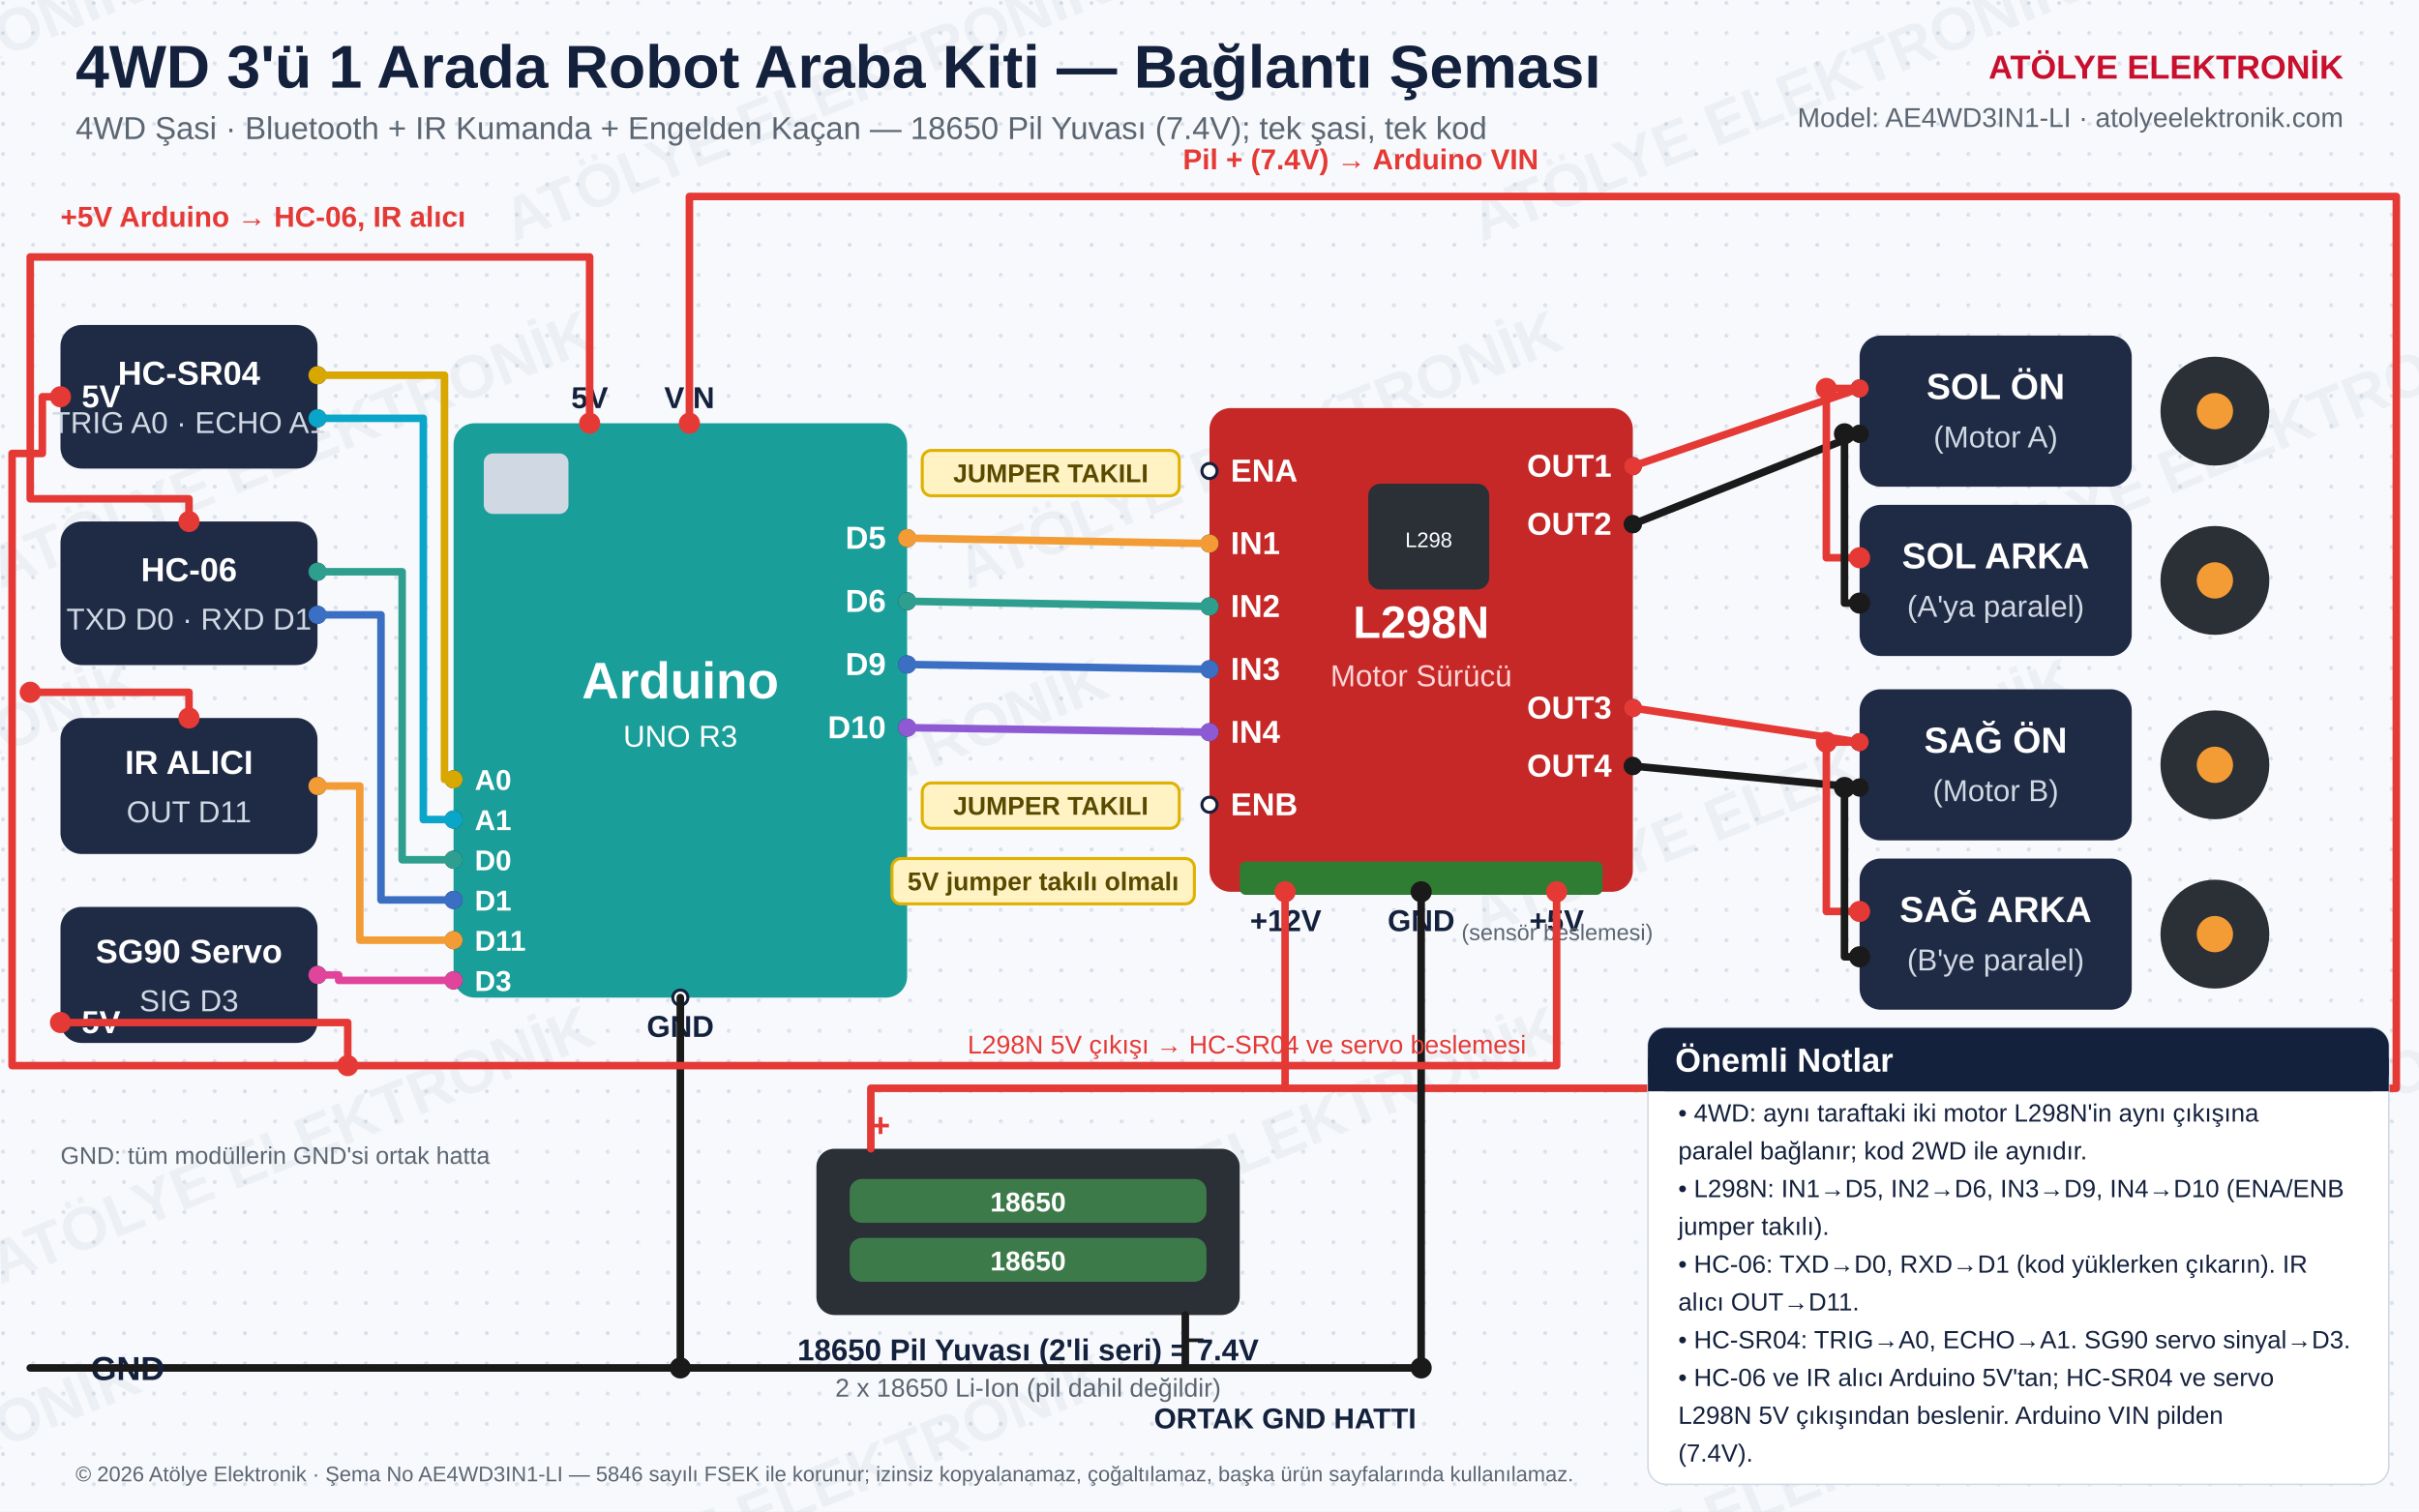
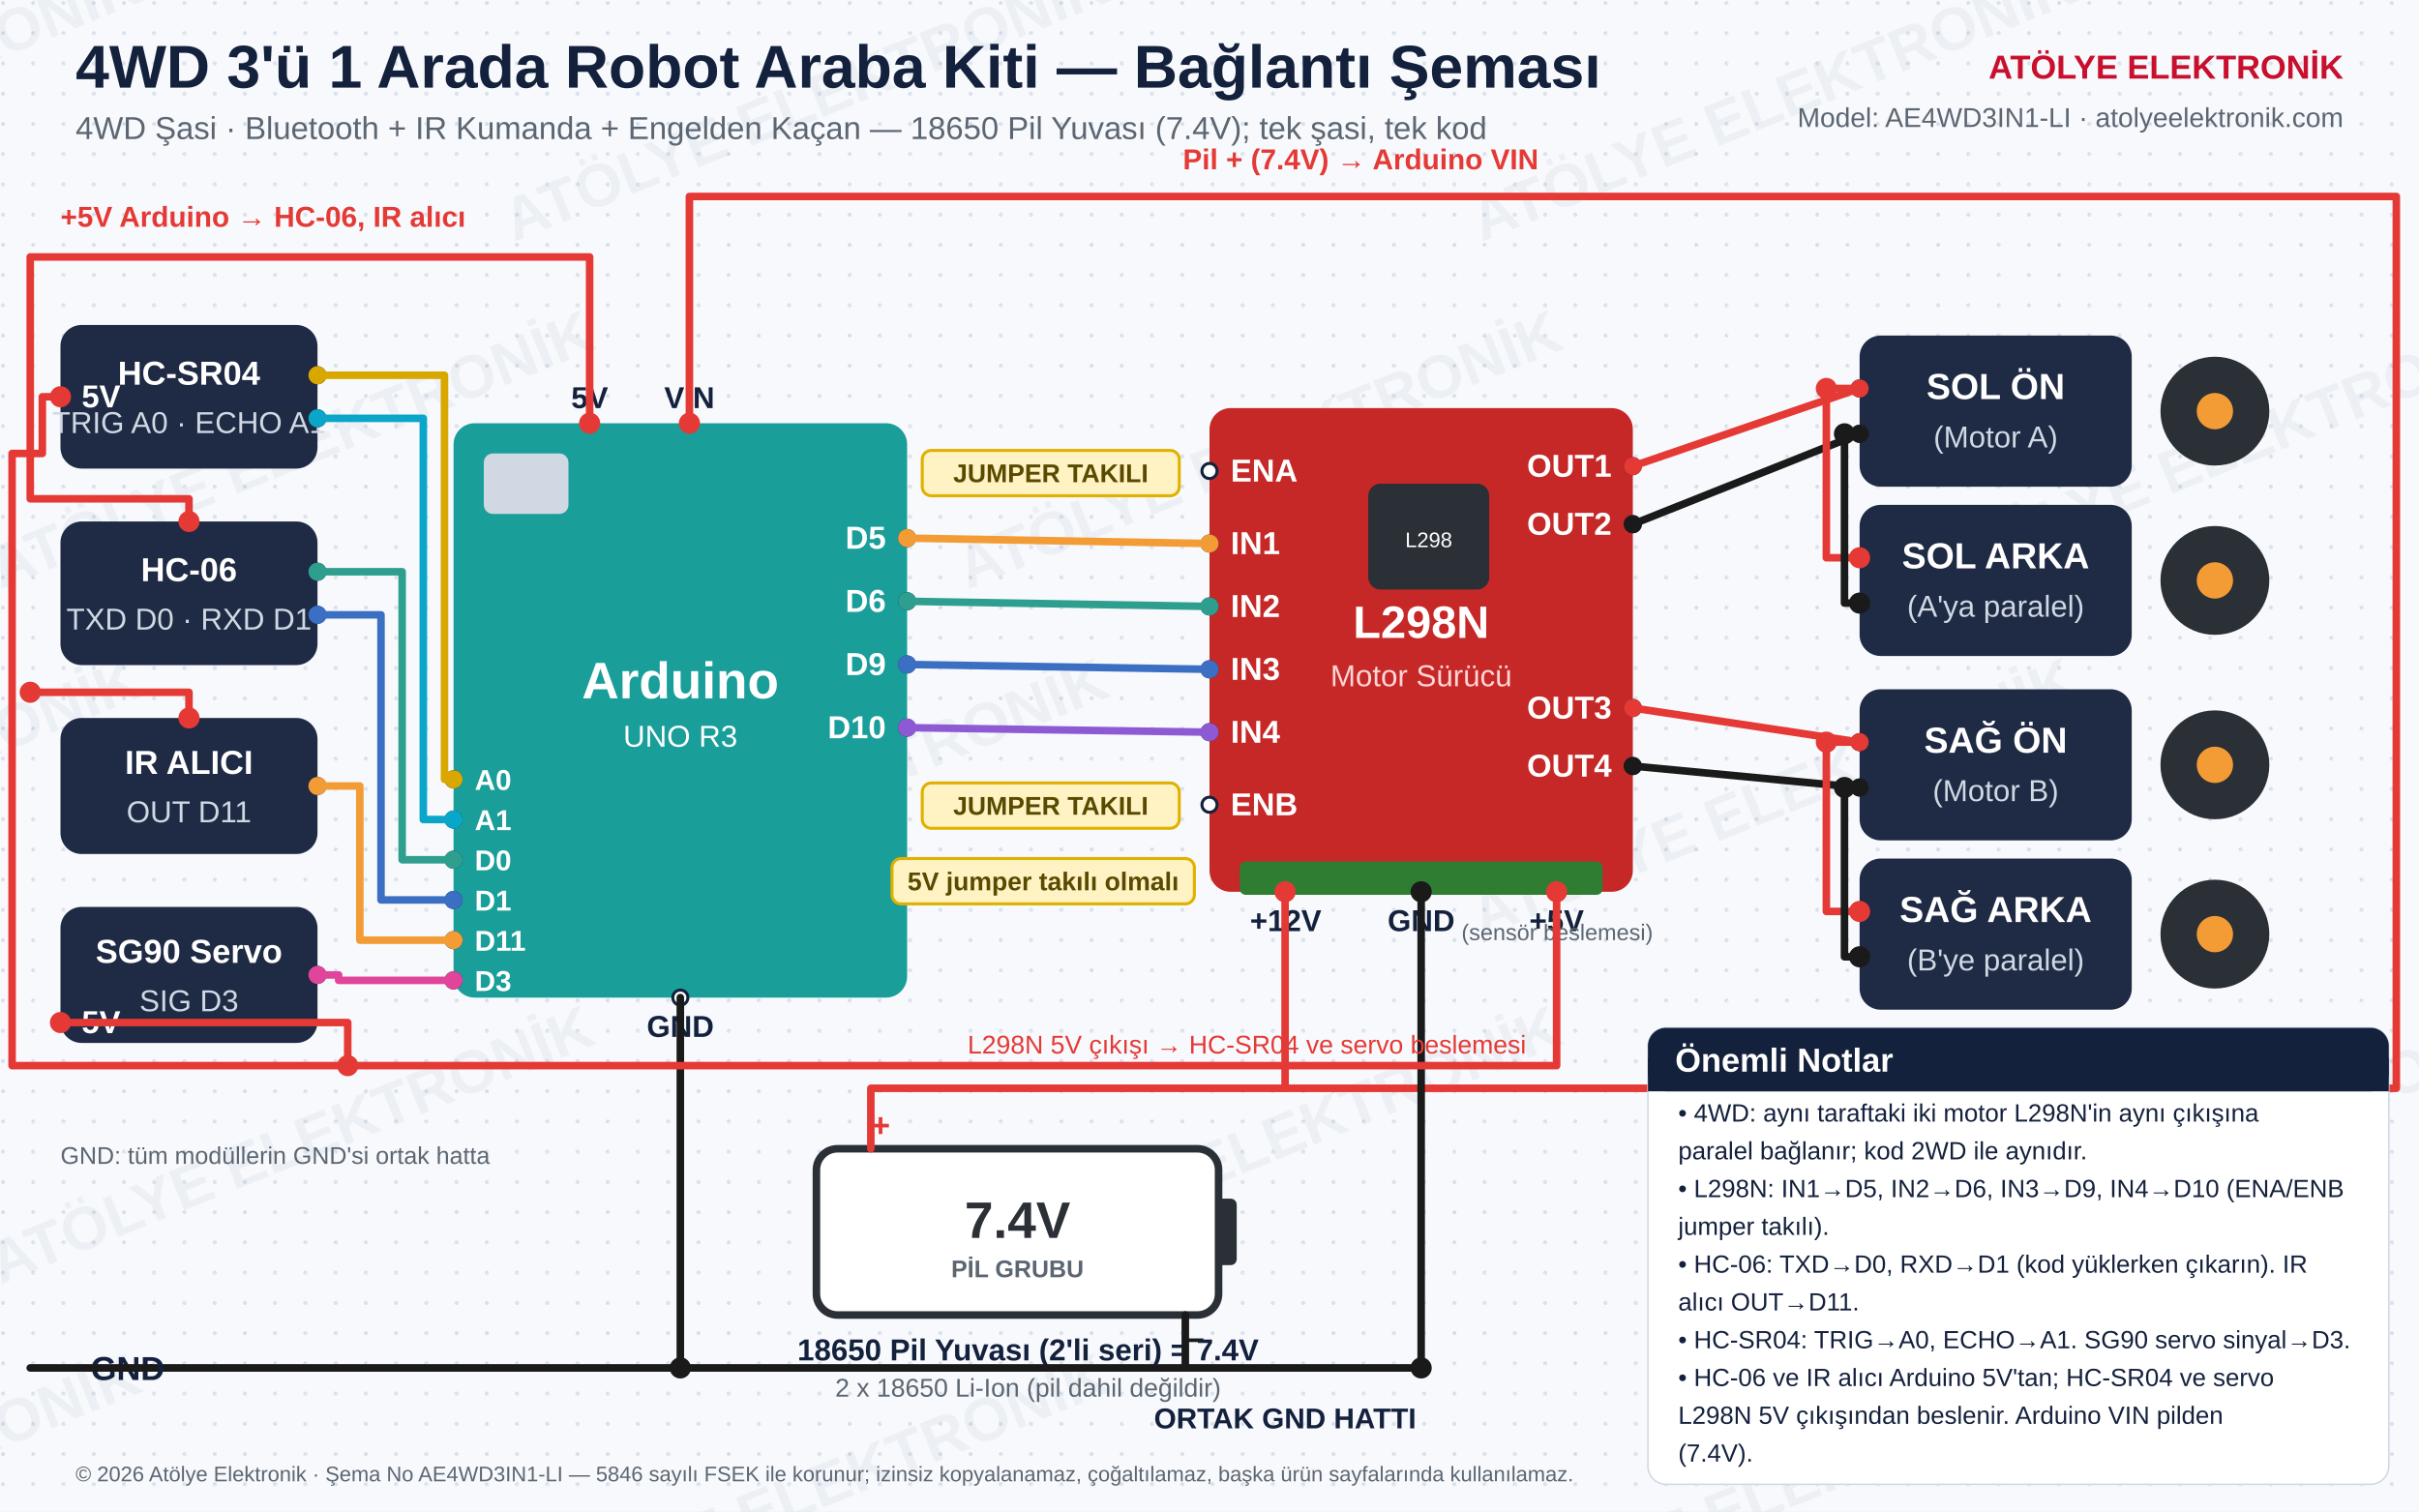
<svg xmlns="http://www.w3.org/2000/svg" width="1600" height="1000" viewBox="0 0 1600 1000" font-family="Segoe UI, Arial, sans-serif">
  <defs>
    <pattern id="dots" width="20" height="20" patternUnits="userSpaceOnUse">
      <circle cx="2" cy="2" r="1.3" fill="#d6dde8" />
    </pattern>
  </defs>
  <rect width="1600" height="1000" fill="#f7f9fc" />
  <rect width="1600" height="1000" fill="url(#dots)" />
  <g opacity="0.045" font-weight="800" font-size="40" fill="#003360">
    <text x="-300" y="160" transform="rotate(-22 -300 160)">ATÖLYE ELEKTRONİK</text>
    <text x="340" y="160" transform="rotate(-22 340 160)">ATÖLYE ELEKTRONİK</text>
    <text x="980" y="160" transform="rotate(-22 980 160)">ATÖLYE ELEKTRONİK</text>
    <text x="1620" y="160" transform="rotate(-22 1620 160)">ATÖLYE ELEKTRONİK</text>
    <text x="0" y="390" transform="rotate(-22 0 390)">ATÖLYE ELEKTRONİK</text>
    <text x="640" y="390" transform="rotate(-22 640 390)">ATÖLYE ELEKTRONİK</text>
    <text x="1280" y="390" transform="rotate(-22 1280 390)">ATÖLYE ELEKTRONİK</text>
    <text x="-300" y="620" transform="rotate(-22 -300 620)">ATÖLYE ELEKTRONİK</text>
    <text x="340" y="620" transform="rotate(-22 340 620)">ATÖLYE ELEKTRONİK</text>
    <text x="980" y="620" transform="rotate(-22 980 620)">ATÖLYE ELEKTRONİK</text>
    <text x="1620" y="620" transform="rotate(-22 1620 620)">ATÖLYE ELEKTRONİK</text>
    <text x="0" y="850" transform="rotate(-22 0 850)">ATÖLYE ELEKTRONİK</text>
    <text x="640" y="850" transform="rotate(-22 640 850)">ATÖLYE ELEKTRONİK</text>
    <text x="1280" y="850" transform="rotate(-22 1280 850)">ATÖLYE ELEKTRONİK</text>
    <text x="-300" y="1080" transform="rotate(-22 -300 1080)">ATÖLYE ELEKTRONİK</text>
    <text x="340" y="1080" transform="rotate(-22 340 1080)">ATÖLYE ELEKTRONİK</text>
    <text x="980" y="1080" transform="rotate(-22 980 1080)">ATÖLYE ELEKTRONİK</text>
    <text x="1620" y="1080" transform="rotate(-22 1620 1080)">ATÖLYE ELEKTRONİK</text>
  </g>
  <text x="50" y="58" font-size="40" font-weight="800" fill="#14213d">4WD 3'ü 1 Arada Robot Araba Kiti — Bağlantı Şeması</text>
  <text x="50" y="92" font-size="21" fill="#5c6672">4WD Şasi · Bluetooth + IR Kumanda + Engelden Kaçan — 18650 Pil Yuvası (7.4V); tek şasi, tek kod</text>
  <text x="1550" y="52" text-anchor="end" font-size="22" font-weight="800" fill="#c8102e">ATÖLYE ELEKTRONİK</text>
  <text x="1550" y="84" text-anchor="end" font-size="18" fill="#5c6672">Model: AE4WD3IN1-LI · atolyeelektronik.com</text>
  <rect x="300" y="280" width="300" height="380" rx="14" fill="#1a9e9a" />
  <text x="450.0" y="462.0" text-anchor="middle" font-size="34" font-weight="700" fill="#fff">Arduino</text>
  <text x="450.0" y="494.0" text-anchor="middle" font-size="20" fill="#ffffff">UNO R3</text>
  <text x="586" y="363.0" text-anchor="end" font-size="21" font-weight="700" fill="#fff">D5</text>
  <circle cx="600" cy="356.0" r="5" fill="#fff" stroke="#14213d" stroke-width="2" />
  <text x="586" y="404.8" text-anchor="end" font-size="21" font-weight="700" fill="#fff">D6</text>
  <circle cx="600" cy="397.8" r="5" fill="#fff" stroke="#14213d" stroke-width="2" />
  <text x="586" y="446.6" text-anchor="end" font-size="21" font-weight="700" fill="#fff">D9</text>
  <circle cx="600" cy="439.6" r="5" fill="#fff" stroke="#14213d" stroke-width="2" />
  <text x="586" y="488.4" text-anchor="end" font-size="21" font-weight="700" fill="#fff">D10</text>
  <circle cx="600" cy="481.4" r="5" fill="#fff" stroke="#14213d" stroke-width="2" />
  <text x="390.0" y="270" text-anchor="middle" font-size="20" font-weight="700" fill="#14213d">5V</text>
  <circle cx="390.0" cy="280" r="5" fill="#fff" stroke="#14213d" stroke-width="2" />
  <text x="456.0" y="270" text-anchor="middle" font-size="20" font-weight="700" fill="#14213d">VIN</text>
  <circle cx="456.0" cy="280" r="5" fill="#fff" stroke="#14213d" stroke-width="2" />
  <text x="450.0" y="686" text-anchor="middle" font-size="20" font-weight="700" fill="#14213d">GND</text>
  <circle cx="450.0" cy="660" r="5" fill="#fff" stroke="#14213d" stroke-width="2" />
  <rect x="320" y="300" width="56" height="40" rx="6" fill="#cfd8e3" />
  <rect x="800" y="270" width="280" height="320" rx="14" fill="#c62828" />
  <text x="940.0" y="422.0" text-anchor="middle" font-size="30" font-weight="700" fill="#fff">L298N</text>
  <text x="940.0" y="454.0" text-anchor="middle" font-size="20" fill="#ffd5d5">Motor Sürücü</text>
  <text x="814" y="318.6" font-size="21" font-weight="700" fill="#fff">ENA</text>
  <circle cx="800" cy="311.6" r="5" fill="#fff" stroke="#14213d" stroke-width="2" />
  <text x="814" y="366.6" font-size="21" font-weight="700" fill="#fff">IN1</text>
  <circle cx="800" cy="359.6" r="5" fill="#fff" stroke="#14213d" stroke-width="2" />
  <text x="814" y="408.2" font-size="21" font-weight="700" fill="#fff">IN2</text>
  <circle cx="800" cy="401.2" r="5" fill="#fff" stroke="#14213d" stroke-width="2" />
  <text x="814" y="449.8" font-size="21" font-weight="700" fill="#fff">IN3</text>
  <circle cx="800" cy="442.8" r="5" fill="#fff" stroke="#14213d" stroke-width="2" />
  <text x="814" y="491.4" font-size="21" font-weight="700" fill="#fff">IN4</text>
  <circle cx="800" cy="484.4" r="5" fill="#fff" stroke="#14213d" stroke-width="2" />
  <text x="814" y="539.4" font-size="21" font-weight="700" fill="#fff">ENB</text>
  <circle cx="800" cy="532.4" r="5" fill="#fff" stroke="#14213d" stroke-width="2" />
  <text x="1066" y="315.4" text-anchor="end" font-size="21" font-weight="700" fill="#fff">OUT1</text>
  <circle cx="1080" cy="308.4" r="5" fill="#fff" stroke="#14213d" stroke-width="2" />
  <text x="1066" y="353.8" text-anchor="end" font-size="21" font-weight="700" fill="#fff">OUT2</text>
  <circle cx="1080" cy="346.8" r="5" fill="#fff" stroke="#14213d" stroke-width="2" />
  <text x="1066" y="475.4" text-anchor="end" font-size="21" font-weight="700" fill="#fff">OUT3</text>
  <circle cx="1080" cy="468.4" r="5" fill="#fff" stroke="#14213d" stroke-width="2" />
  <text x="1066" y="513.8" text-anchor="end" font-size="21" font-weight="700" fill="#fff">OUT4</text>
  <circle cx="1080" cy="506.8" r="5" fill="#fff" stroke="#14213d" stroke-width="2" />
  <text x="850.4" y="616" text-anchor="middle" font-size="20" font-weight="700" fill="#14213d">+12V</text>
  <circle cx="850.4" cy="590" r="5" fill="#fff" stroke="#14213d" stroke-width="2" />
  <text x="940.0" y="616" text-anchor="middle" font-size="20" font-weight="700" fill="#14213d">GND</text>
  <circle cx="940.0" cy="590" r="5" fill="#fff" stroke="#14213d" stroke-width="2" />
  <text x="1029.6" y="616" text-anchor="middle" font-size="20" font-weight="700" fill="#14213d">+5V</text>
  <circle cx="1029.6" cy="590" r="5" fill="#fff" stroke="#14213d" stroke-width="2" />
  <rect x="905" y="320" width="80" height="70" rx="8" fill="#2b2f36" />
  <text x="945" y="362" text-anchor="middle" font-size="14" fill="#fff">L298</text>
  <rect x="820" y="570" width="240" height="22" rx="4" fill="#2e7d32" />
  <rect x="610" y="298" width="170" height="30" rx="6" fill="#fff3c4" stroke="#e0b100" stroke-width="2" />
  <text x="695.0" y="319" text-anchor="middle" font-size="17" font-weight="700" fill="#5a4a00">JUMPER TAKILI</text>
  <rect x="610" y="518" width="170" height="30" rx="6" fill="#fff3c4" stroke="#e0b100" stroke-width="2" />
  <text x="695.0" y="539" text-anchor="middle" font-size="17" font-weight="700" fill="#5a4a00">JUMPER TAKILI</text>
  <rect x="590" y="568" width="200" height="30" rx="6" fill="#fff3c4" stroke="#e0b100" stroke-width="2" />
  <text x="690.0" y="589" text-anchor="middle" font-size="17" font-weight="700" fill="#5a4a00">5V jumper takılı olmalı</text>
  <text x="1030" y="622" text-anchor="middle" font-size="15" font-weight="500" fill="#5c6672">(sensör beslemesi)</text>
  <rect x="1230" y="222" width="180" height="100" rx="14" fill="#1f2a44" />
  <text x="1320.0" y="264.0" text-anchor="middle" font-size="24" font-weight="700" fill="#fff">SOL ÖN</text>
  <text x="1320.0" y="296.0" text-anchor="middle" font-size="20" fill="#cfd8e3">(Motor A)</text>
  <text x="1244" y="264.0" font-size="21" font-weight="700" fill="#fff" />
  <circle cx="1230" cy="257.0" r="5" fill="#fff" stroke="#14213d" stroke-width="2" />
  <text x="1244" y="294.0" font-size="21" font-weight="700" fill="#fff"> </text>
  <circle cx="1230" cy="287.0" r="5" fill="#fff" stroke="#14213d" stroke-width="2" />
  <circle cx="1465" cy="272" r="36" fill="#2b2f36" />
  <circle cx="1465" cy="272" r="12" fill="#f39c35" />
  <rect x="1230" y="334" width="180" height="100" rx="14" fill="#1f2a44" />
  <text x="1320.0" y="376.0" text-anchor="middle" font-size="24" font-weight="700" fill="#fff">SOL ARKA</text>
  <text x="1320.0" y="408.0" text-anchor="middle" font-size="20" fill="#cfd8e3">(A'ya paralel)</text>
  <text x="1244" y="376.0" font-size="21" font-weight="700" fill="#fff" />
  <circle cx="1230" cy="369.0" r="5" fill="#fff" stroke="#14213d" stroke-width="2" />
  <text x="1244" y="406.0" font-size="21" font-weight="700" fill="#fff"> </text>
  <circle cx="1230" cy="399.0" r="5" fill="#fff" stroke="#14213d" stroke-width="2" />
  <circle cx="1465" cy="384" r="36" fill="#2b2f36" />
  <circle cx="1465" cy="384" r="12" fill="#f39c35" />
  <rect x="1230" y="456" width="180" height="100" rx="14" fill="#1f2a44" />
  <text x="1320.0" y="498.0" text-anchor="middle" font-size="24" font-weight="700" fill="#fff">SAĞ ÖN</text>
  <text x="1320.0" y="530.0" text-anchor="middle" font-size="20" fill="#cfd8e3">(Motor B)</text>
  <text x="1244" y="498.0" font-size="21" font-weight="700" fill="#fff" />
  <circle cx="1230" cy="491.0" r="5" fill="#fff" stroke="#14213d" stroke-width="2" />
  <text x="1244" y="528.0" font-size="21" font-weight="700" fill="#fff"> </text>
  <circle cx="1230" cy="521.0" r="5" fill="#fff" stroke="#14213d" stroke-width="2" />
  <circle cx="1465" cy="506" r="36" fill="#2b2f36" />
  <circle cx="1465" cy="506" r="12" fill="#f39c35" />
  <rect x="1230" y="568" width="180" height="100" rx="14" fill="#1f2a44" />
  <text x="1320.0" y="610.0" text-anchor="middle" font-size="24" font-weight="700" fill="#fff">SAĞ ARKA</text>
  <text x="1320.0" y="642.0" text-anchor="middle" font-size="20" fill="#cfd8e3">(B'ye paralel)</text>
  <text x="1244" y="610.0" font-size="21" font-weight="700" fill="#fff" />
  <circle cx="1230" cy="603.0" r="5" fill="#fff" stroke="#14213d" stroke-width="2" />
  <text x="1244" y="640.0" font-size="21" font-weight="700" fill="#fff"> </text>
  <circle cx="1230" cy="633.0" r="5" fill="#fff" stroke="#14213d" stroke-width="2" />
  <circle cx="1465" cy="618" r="36" fill="#2b2f36" />
  <circle cx="1465" cy="618" r="12" fill="#f39c35" />
-   <rect x="540" y="760" width="280" height="110" rx="12" fill="#2b2f36" />
-   <rect x="562" y="780.0" width="236" height="29.0" rx="8" fill="#3d7a4a" />
-   <text x="680.0" y="801.5" text-anchor="middle" font-size="18" font-weight="700" fill="#fff">18650</text>
-   <rect x="562" y="819.0" width="236" height="29.0" rx="8" fill="#3d7a4a" />
-   <text x="680.0" y="840.5" text-anchor="middle" font-size="18" font-weight="700" fill="#fff">18650</text>
+   <rect x="540" y="760" width="266" height="110" rx="14" fill="#fff" stroke="#2b2f36" stroke-width="5" />
+   <rect x="804" y="793.0" width="14" height="44.0" rx="4" fill="#2b2f36" />
+   <text x="673.0" y="819.0" text-anchor="middle" font-size="34" font-weight="800" fill="#2b2f36">7.4V</text>
+   <text x="673.0" y="845.0" text-anchor="middle" font-size="16" font-weight="700" fill="#5c6672">PİL GRUBU</text>
  <text x="576" y="752" font-size="22" font-weight="700" fill="#e53935">+</text>
  <text x="784" y="894" font-size="22" font-weight="700" fill="#1a1a1a">−</text>
  <text x="680.0" y="900" text-anchor="middle" font-size="20" font-weight="700" fill="#14213d">18650 Pil Yuvası (2'li seri) = 7.4V</text>
  <text x="680.0" y="924" text-anchor="middle" font-size="17" fill="#5c6672">2 x 18650 Li-Ion (pil dahil değildir)</text>
  <path d="M 600 356.0 L 800 359.6" fill="none" stroke="#f39c35" stroke-width="5" stroke-linejoin="round" stroke-linecap="round" />
  <circle cx="600" cy="356.0" r="6" fill="#f39c35" />
  <circle cx="800" cy="359.6" r="6" fill="#f39c35" />
  <path d="M 600 397.8 L 800 401.2" fill="none" stroke="#2e9e8f" stroke-width="5" stroke-linejoin="round" stroke-linecap="round" />
  <circle cx="600" cy="397.8" r="6" fill="#2e9e8f" />
  <circle cx="800" cy="401.2" r="6" fill="#2e9e8f" />
  <path d="M 600 439.6 L 800 442.8" fill="none" stroke="#3b6fc4" stroke-width="5" stroke-linejoin="round" stroke-linecap="round" />
  <circle cx="600" cy="439.6" r="6" fill="#3b6fc4" />
  <circle cx="800" cy="442.8" r="6" fill="#3b6fc4" />
  <path d="M 600 481.4 L 800 484.4" fill="none" stroke="#8e5ad4" stroke-width="5" stroke-linejoin="round" stroke-linecap="round" />
  <circle cx="600" cy="481.4" r="6" fill="#8e5ad4" />
  <circle cx="800" cy="484.4" r="6" fill="#8e5ad4" />
  <path d="M 1080 308.4 L 1230 257.0" fill="none" stroke="#e53935" stroke-width="5" stroke-linejoin="round" stroke-linecap="round" />
  <circle cx="1080" cy="308.4" r="6" fill="#e53935" />
  <circle cx="1230" cy="257.0" r="6" fill="#e53935" />
  <path d="M 1080 346.8 L 1230 287.0" fill="none" stroke="#1a1a1a" stroke-width="5" stroke-linejoin="round" stroke-linecap="round" />
  <circle cx="1080" cy="346.8" r="6" fill="#1a1a1a" />
  <circle cx="1230" cy="287.0" r="6" fill="#1a1a1a" />
  <path d="M 1080 468.4 L 1230 491.0" fill="none" stroke="#e53935" stroke-width="5" stroke-linejoin="round" stroke-linecap="round" />
  <circle cx="1080" cy="468.4" r="6" fill="#e53935" />
  <circle cx="1230" cy="491.0" r="6" fill="#e53935" />
  <path d="M 1080 506.8 L 1230 521.0" fill="none" stroke="#1a1a1a" stroke-width="5" stroke-linejoin="round" stroke-linecap="round" />
  <circle cx="1080" cy="506.8" r="6" fill="#1a1a1a" />
  <circle cx="1230" cy="521.0" r="6" fill="#1a1a1a" />
  <path d="M 1230 257.0 L 1208 257.0 L 1208 369.0 L 1230 369.0" fill="none" stroke="#e53935" stroke-width="5" stroke-linejoin="round" stroke-linecap="round" />
  <circle cx="1230" cy="369.0" r="7" fill="#e53935" />
  <circle cx="1208" cy="257.0" r="7" fill="#e53935" />
  <path d="M 1230 287.0 L 1220 287.0 L 1220 399.0 L 1230 399.0" fill="none" stroke="#1a1a1a" stroke-width="5" stroke-linejoin="round" stroke-linecap="round" />
  <circle cx="1230" cy="399.0" r="7" fill="#1a1a1a" />
  <circle cx="1220" cy="287.0" r="7" fill="#1a1a1a" />
  <path d="M 1230 491.0 L 1208 491.0 L 1208 603.0 L 1230 603.0" fill="none" stroke="#e53935" stroke-width="5" stroke-linejoin="round" stroke-linecap="round" />
  <circle cx="1230" cy="603.0" r="7" fill="#e53935" />
  <circle cx="1208" cy="491.0" r="7" fill="#e53935" />
  <path d="M 1230 521.0 L 1220 521.0 L 1220 633.0 L 1230 633.0" fill="none" stroke="#1a1a1a" stroke-width="5" stroke-linejoin="round" stroke-linecap="round" />
  <circle cx="1230" cy="633.0" r="7" fill="#1a1a1a" />
  <circle cx="1220" cy="521.0" r="7" fill="#1a1a1a" />
  <path d="M 576 760 L 576 720 L 850 720 L 850 590" fill="none" stroke="#e53935" stroke-width="5" stroke-linejoin="round" stroke-linecap="round" />
  <circle cx="850" cy="590" r="7" fill="#e53935" />
  <path d="M 850 720 L 1585 720 L 1585 130 L 456 130 L 456 280" fill="none" stroke="#e53935" stroke-width="5" stroke-linejoin="round" stroke-linecap="round" />
  <circle cx="456" cy="280" r="7" fill="#e53935" />
  <text x="900" y="112" text-anchor="middle" font-size="19" font-weight="700" fill="#e53935">Pil + (7.4V) → Arduino VIN</text>
  <path d="M 784 870 L 784 905 L 100 905" fill="none" stroke="#1a1a1a" stroke-width="5" stroke-linejoin="round" stroke-linecap="round" />
  <path d="M 784 905 L 940 905 L 940 590" fill="none" stroke="#1a1a1a" stroke-width="5" stroke-linejoin="round" stroke-linecap="round" />
  <circle cx="940" cy="590" r="7" fill="#1a1a1a" />
  <path d="M 450 660 L 450 905" fill="none" stroke="#1a1a1a" stroke-width="5" stroke-linejoin="round" stroke-linecap="round" />
  <circle cx="450" cy="905" r="7" fill="#1a1a1a" />
  <circle cx="940" cy="905" r="7" fill="#1a1a1a" />
  <text x="60" y="913" text-anchor="start" font-size="22" font-weight="700" fill="#14213d">GND</text>
  <text x="850" y="945" text-anchor="middle" font-size="19" font-weight="700" fill="#14213d">ORTAK GND HATTI</text>
  <rect x="40" y="215" width="170" height="95" rx="14" fill="#1f2a44" />
  <text x="125.0" y="254.5" text-anchor="middle" font-size="22" font-weight="700" fill="#fff">HC-SR04</text>
  <text x="125.0" y="286.5" text-anchor="middle" font-size="20" fill="#cfd8e3">TRIG A0 · ECHO A1</text>
  <text x="196" y="255.25" text-anchor="end" font-size="21" font-weight="700" fill="#fff" />
  <circle cx="210" cy="248.25" r="5" fill="#fff" stroke="#14213d" stroke-width="2" />
  <text x="196" y="283.75" text-anchor="end" font-size="21" font-weight="700" fill="#fff"> </text>
  <circle cx="210" cy="276.75" r="5" fill="#fff" stroke="#14213d" stroke-width="2" />
  <text x="54" y="269.5" font-size="21" font-weight="700" fill="#fff">5V</text>
  <circle cx="40" cy="262.5" r="5" fill="#fff" stroke="#14213d" stroke-width="2" />
  <rect x="40" y="345" width="170" height="95" rx="14" fill="#1f2a44" />
  <text x="125.0" y="384.5" text-anchor="middle" font-size="22" font-weight="700" fill="#fff">HC-06</text>
  <text x="125.0" y="416.5" text-anchor="middle" font-size="20" fill="#cfd8e3">TXD D0 · RXD D1</text>
  <text x="196" y="385.25" text-anchor="end" font-size="21" font-weight="700" fill="#fff" />
  <circle cx="210" cy="378.25" r="5" fill="#fff" stroke="#14213d" stroke-width="2" />
  <text x="196" y="413.75" text-anchor="end" font-size="21" font-weight="700" fill="#fff"> </text>
  <circle cx="210" cy="406.75" r="5" fill="#fff" stroke="#14213d" stroke-width="2" />
  <rect x="40" y="475" width="170" height="90" rx="14" fill="#1f2a44" />
  <text x="125.0" y="512.0" text-anchor="middle" font-size="22" font-weight="700" fill="#fff">IR ALICI</text>
  <text x="125.0" y="544.0" text-anchor="middle" font-size="20" fill="#cfd8e3">OUT D11</text>
  <text x="196" y="527.0" text-anchor="end" font-size="21" font-weight="700" fill="#fff" />
  <circle cx="210" cy="520.0" r="5" fill="#fff" stroke="#14213d" stroke-width="2" />
  <rect x="40" y="600" width="170" height="90" rx="14" fill="#1f2a44" />
  <text x="125.0" y="637.0" text-anchor="middle" font-size="22" font-weight="700" fill="#fff">SG90 Servo</text>
  <text x="125.0" y="669.0" text-anchor="middle" font-size="20" fill="#cfd8e3">SIG D3</text>
  <text x="196" y="652.0" text-anchor="end" font-size="21" font-weight="700" fill="#fff" />
  <circle cx="210" cy="645.0" r="5" fill="#fff" stroke="#14213d" stroke-width="2" />
  <text x="54" y="683.5" font-size="21" font-weight="700" fill="#fff">5V</text>
  <circle cx="40" cy="676.5" r="5" fill="#fff" stroke="#14213d" stroke-width="2" />
  <text x="314" y="522.6" font-size="19" font-weight="700" fill="#fff">A0</text>
  <circle cx="300" cy="515.6" r="5" fill="#fff" stroke="#14213d" stroke-width="2" />
  <text x="314" y="549.2" font-size="19" font-weight="700" fill="#fff">A1</text>
  <circle cx="300" cy="542.2" r="5" fill="#fff" stroke="#14213d" stroke-width="2" />
  <text x="314" y="575.8" font-size="19" font-weight="700" fill="#fff">D0</text>
  <circle cx="300" cy="568.8" r="5" fill="#fff" stroke="#14213d" stroke-width="2" />
  <text x="314" y="602.4" font-size="19" font-weight="700" fill="#fff">D1</text>
  <circle cx="300" cy="595.4" r="5" fill="#fff" stroke="#14213d" stroke-width="2" />
  <text x="314" y="629.0" font-size="19" font-weight="700" fill="#fff">D11</text>
  <circle cx="300" cy="622.0" r="5" fill="#fff" stroke="#14213d" stroke-width="2" />
  <text x="314" y="655.6" font-size="19" font-weight="700" fill="#fff">D3</text>
  <circle cx="300" cy="648.6" r="5" fill="#fff" stroke="#14213d" stroke-width="2" />
  <path d="M 210 248.25 L 294 248.25 L 294 515.6 L 300 515.6" fill="none" stroke="#d8a800" stroke-width="5" stroke-linejoin="round" stroke-linecap="round" />
  <circle cx="210" cy="248.25" r="6" fill="#d8a800" />
  <circle cx="300" cy="515.6" r="6" fill="#d8a800" />
  <path d="M 210 276.75 L 280 276.75 L 280 542.2 L 300 542.2" fill="none" stroke="#0aa6c9" stroke-width="5" stroke-linejoin="round" stroke-linecap="round" />
  <circle cx="210" cy="276.75" r="6" fill="#0aa6c9" />
  <circle cx="300" cy="542.2" r="6" fill="#0aa6c9" />
  <path d="M 210 378.25 L 266 378.25 L 266 568.8 L 300 568.8" fill="none" stroke="#2e9e8f" stroke-width="5" stroke-linejoin="round" stroke-linecap="round" />
  <circle cx="210" cy="378.25" r="6" fill="#2e9e8f" />
  <circle cx="300" cy="568.8" r="6" fill="#2e9e8f" />
  <path d="M 210 406.75 L 252 406.75 L 252 595.4 L 300 595.4" fill="none" stroke="#3b6fc4" stroke-width="5" stroke-linejoin="round" stroke-linecap="round" />
  <circle cx="210" cy="406.75" r="6" fill="#3b6fc4" />
  <circle cx="300" cy="595.4" r="6" fill="#3b6fc4" />
  <path d="M 210 520.0 L 238 520 L 238 622 L 300 622.0" fill="none" stroke="#f39c35" stroke-width="5" stroke-linejoin="round" stroke-linecap="round" />
  <circle cx="210" cy="520.0" r="6" fill="#f39c35" />
  <circle cx="300" cy="622.0" r="6" fill="#f39c35" />
  <path d="M 210 645.0 L 224 645 L 224 648.6 L 300 648.6" fill="none" stroke="#e0459b" stroke-width="5" stroke-linejoin="round" stroke-linecap="round" />
  <circle cx="210" cy="645.0" r="6" fill="#e0459b" />
  <circle cx="300" cy="648.6" r="6" fill="#e0459b" />
  <path d="M 125 345 L 125 330 L 20 330 L 20 170 L 390 170 L 390 280" fill="none" stroke="#e53935" stroke-width="5" stroke-linejoin="round" stroke-linecap="round" />
  <circle cx="390" cy="280" r="7" fill="#e53935" />
  <circle cx="125" cy="345" r="7" fill="#e53935" />
  <path d="M 125 475 L 125 458 L 20 458" fill="none" stroke="#e53935" stroke-width="5" stroke-linejoin="round" stroke-linecap="round" />
  <circle cx="125" cy="475" r="7" fill="#e53935" />
  <circle cx="20" cy="458" r="7" fill="#e53935" />
  <text x="40" y="150" text-anchor="start" font-size="19" font-weight="700" fill="#e53935">+5V Arduino → HC-06, IR alıcı</text>
  <path d="M 40 262.5 L 28 262.5 L 28 300 L 8 300 L 8 705 L 230 705 L 230 676.5 L 40 676.5" fill="none" stroke="#e53935" stroke-width="5" stroke-linejoin="round" stroke-linecap="round" />
  <circle cx="40" cy="262.5" r="7" fill="#e53935" />
  <circle cx="40" cy="676.5" r="7" fill="#e53935" />
  <path d="M 230 705 L 1029.6 705 L 1029.6 590" fill="none" stroke="#e53935" stroke-width="5" stroke-linejoin="round" stroke-linecap="round" />
  <circle cx="230" cy="705" r="7" fill="#e53935" />
  <circle cx="1029.6" cy="590" r="7" fill="#e53935" />
  <text x="640" y="697" text-anchor="start" font-size="17" font-weight="500" fill="#e53935">L298N 5V çıkışı → HC-SR04 ve servo beslemesi</text>
  <path d="M 20 905 L 100 905" fill="none" stroke="#1a1a1a" stroke-width="5" stroke-linejoin="round" stroke-linecap="round" />
  <text x="40" y="770" text-anchor="start" font-size="16" font-weight="500" fill="#5c6672">GND: tüm modüllerin GND'si ortak hatta</text>
  <rect x="1090" y="680" width="490" height="302" rx="12" fill="#fff" stroke="#cfd8e3" />
  <rect x="1090" y="680" width="490" height="42" rx="12" fill="#14213d" />
  <rect x="1090" y="700" width="490" height="22" fill="#14213d" />
  <text x="1108" y="709" font-size="22" font-weight="700" fill="#fff">Önemli Notlar</text>
  <text x="1110" y="742" font-size="16.5" fill="#14213d">• 4WD: aynı taraftaki iki motor L298N'in aynı çıkışına</text>
  <text x="1110" y="767" font-size="16.5" fill="#14213d">   paralel bağlanır; kod 2WD ile aynıdır.</text>
  <text x="1110" y="792" font-size="16.5" fill="#14213d">• L298N: IN1→D5, IN2→D6, IN3→D9, IN4→D10 (ENA/ENB</text>
  <text x="1110" y="817" font-size="16.5" fill="#14213d">   jumper takılı).</text>
  <text x="1110" y="842" font-size="16.5" fill="#14213d">• HC-06: TXD→D0, RXD→D1 (kod yüklerken çıkarın). IR</text>
  <text x="1110" y="867" font-size="16.5" fill="#14213d">   alıcı OUT→D11.</text>
  <text x="1110" y="892" font-size="16.5" fill="#14213d">• HC-SR04: TRIG→A0, ECHO→A1. SG90 servo sinyal→D3.</text>
  <text x="1110" y="917" font-size="16.5" fill="#14213d">• HC-06 ve IR alıcı Arduino 5V'tan; HC-SR04 ve servo</text>
  <text x="1110" y="942" font-size="16.5" fill="#14213d">   L298N 5V çıkışından beslenir. Arduino VIN pilden</text>
  <text x="1110" y="967" font-size="16.5" fill="#14213d">   (7.4V).</text>
  <text x="50" y="980" font-size="14" fill="#5c6672">© 2026 Atölye Elektronik · Şema No AE4WD3IN1-LI — 5846 sayılı FSEK ile korunur; izinsiz kopyalanamaz, çoğaltılamaz, başka ürün sayfalarında kullanılamaz.</text>
</svg>
